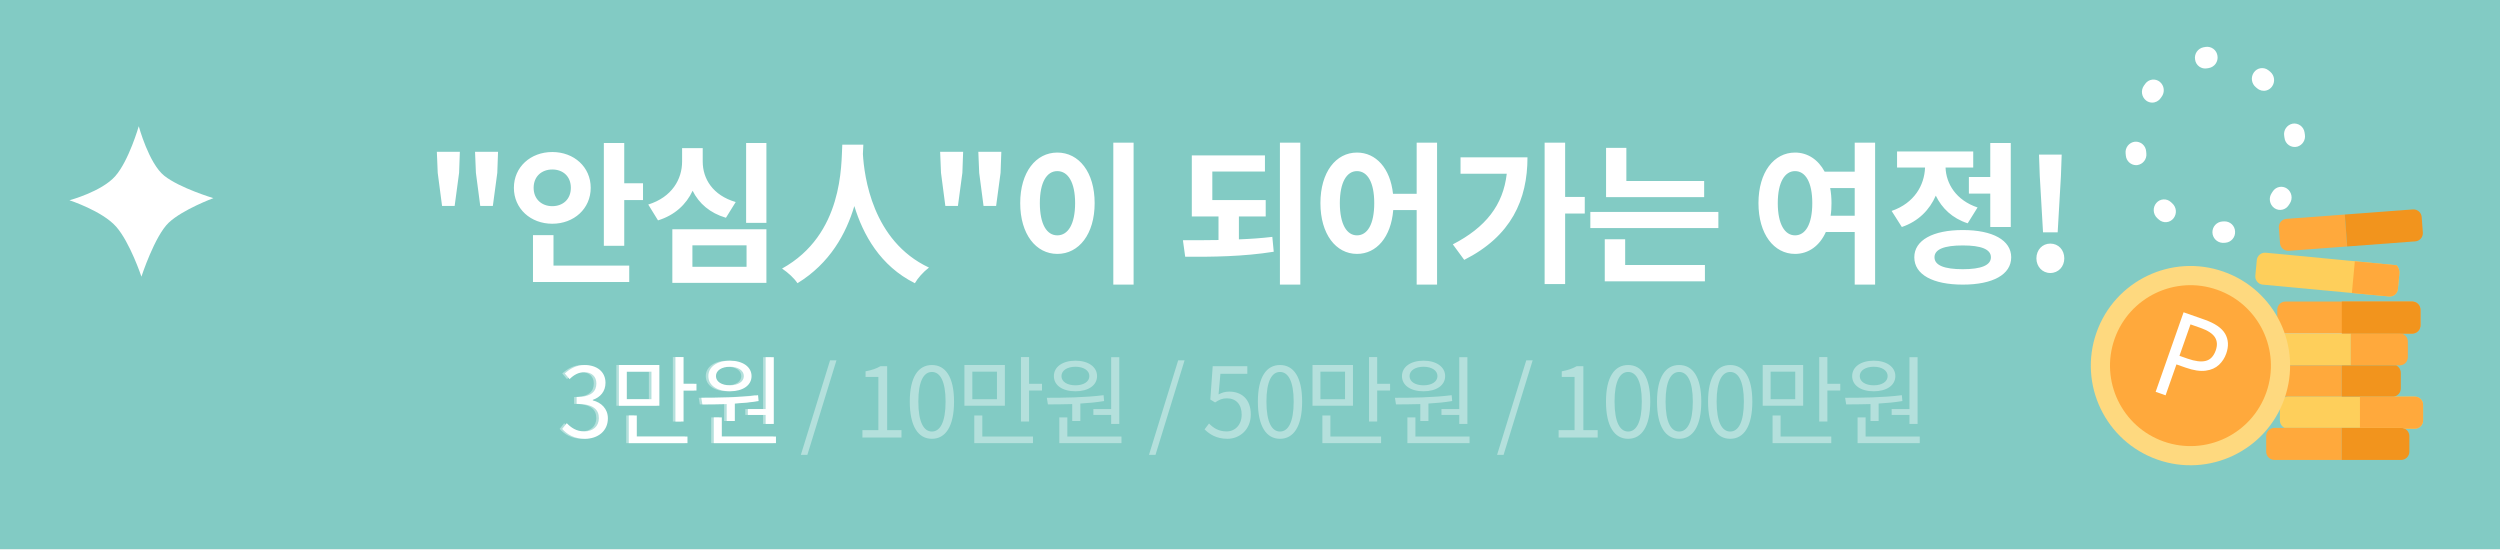
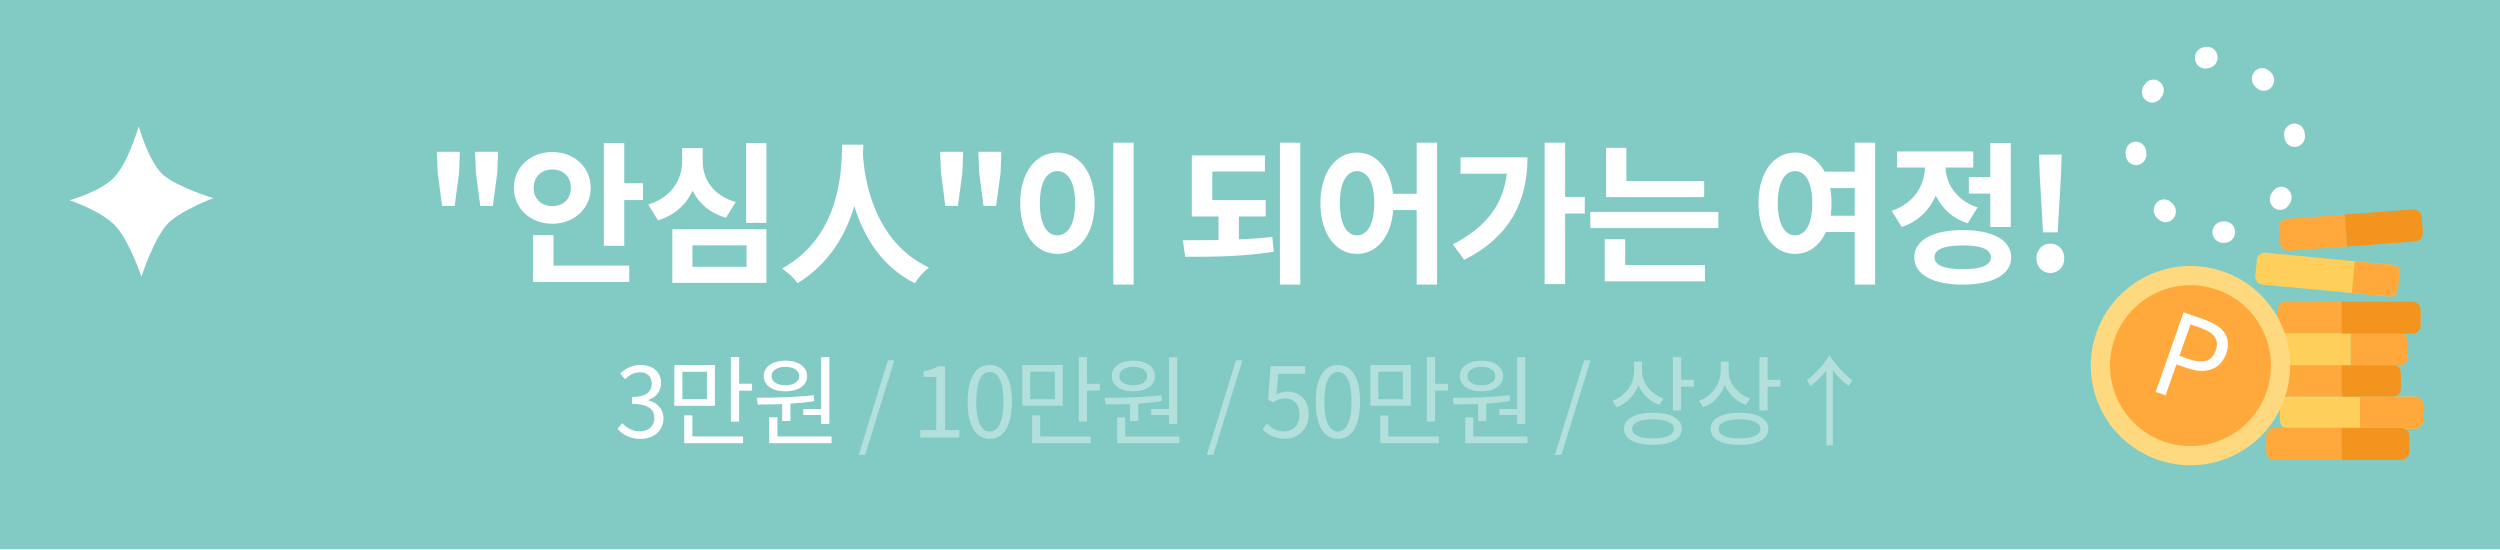
<svg xmlns="http://www.w3.org/2000/svg" width="360" height="79.067" viewBox="0 0 360 79.067">
  <g id="상단_이벤트" data-name="상단 이벤트" transform="translate(0 -55)">
    <g id="그룹_1031" data-name="그룹 1031">
      <rect id="사각형_518" data-name="사각형 518" width="360" height="62" transform="translate(0 55)" fill="#24b277" />
      <rect id="사각형_521" data-name="사각형 521" width="360" height="62" transform="translate(0 55)" fill="#24b277" />
      <path id="패스_610" data-name="패스 610" d="M0,0H360V79.067H0Z" transform="translate(0 55)" fill="#82cbc4" />
    </g>
    <g id="그룹_1079" data-name="그룹 1079" transform="translate(-93.504 -318.91)">
      <g id="그룹_1078" data-name="그룹 1078" transform="translate(399.586 380.645)">
        <path id="패스_1495" data-name="패스 1495" d="M267.392,659.521a1.447,1.447,0,0,0-2.1.133,1.58,1.58,0,0,0,.128,2.173c.083.075.166.151.25.224a1.447,1.447,0,0,0,2.092-.182,1.58,1.58,0,0,0-.176-2.17C267.524,659.64,267.458,659.58,267.392,659.521Z" transform="translate(-260.866 -637.155)" fill="#fff" />
        <path id="패스_1496" data-name="패스 1496" d="M262.288,608.084c.051-.072.1-.143.156-.213a1.579,1.579,0,0,0-.251-2.163,1.45,1.45,0,0,0-2.085.26c-.07.092-.137.185-.2.278a1.578,1.578,0,0,0,.307,2.154,1.444,1.444,0,0,0,.87.3A1.466,1.466,0,0,0,262.288,608.084Z" transform="translate(-257.259 -600.659)" fill="#fff" />
        <path id="패스_1497" data-name="패스 1497" d="M286.64,591.982a1.494,1.494,0,0,0-1.693-1.288c-.109.018-.219.037-.328.056a1.537,1.537,0,0,0-1.2,1.787,1.471,1.471,0,0,0,1.722,1.245l.258-.044A1.533,1.533,0,0,0,286.64,591.982Z" transform="translate(-273.406 -590.675)" fill="#fff" />
        <path id="패스_1498" data-name="패스 1498" d="M255.248,634.634a1.5,1.5,0,0,0-1.613-1.395,1.525,1.525,0,0,0-1.345,1.673c.01.114.021.229.034.343a1.505,1.505,0,0,0,1.459,1.364,1.434,1.434,0,0,0,.185-.01,1.528,1.528,0,0,0,1.306-1.706Q255.259,634.769,255.248,634.634Z" transform="translate(-252.284 -619.57)" fill="#fff" />
        <path id="패스_1499" data-name="패스 1499" d="M292.937,669c-.087,0-.174.008-.261.011a1.542,1.542,0,0,0,.027,3.079h.058c.11,0,.221-.008.331-.014a1.52,1.52,0,0,0,1.405-1.618A1.5,1.5,0,0,0,292.937,669Z" transform="translate(-278.728 -643.854)" fill="#fff" />
        <path id="패스_1500" data-name="패스 1500" d="M326.376,626.716c-.016-.114-.033-.228-.051-.341a1.492,1.492,0,0,0-1.711-1.263,1.534,1.534,0,0,0-1.217,1.774c.014.09.028.179.04.268a1.476,1.476,0,0,0,1.862,1.266A1.541,1.541,0,0,0,326.376,626.716Z" transform="translate(-300.552 -614.042)" fill="#fff" />
        <path id="패스_1501" data-name="패스 1501" d="M319.457,653.732a1.452,1.452,0,0,0-2.06.424c-.049.076-.1.151-.148.225a1.577,1.577,0,0,0,.362,2.145,1.438,1.438,0,0,0,1.245.225,1.48,1.48,0,0,0,.823-.6c.063-.094.126-.188.188-.283A1.576,1.576,0,0,0,319.457,653.732Z" transform="translate(-296.209 -633.311)" fill="#fff" />
        <path id="패스_1502" data-name="패스 1502" d="M311.8,602.925a1.58,1.58,0,0,0-.232-2.164c-.088-.073-.176-.144-.266-.214a1.449,1.449,0,0,0-2.08.3,1.577,1.577,0,0,0,.287,2.157c.069.054.136.109.2.164a1.445,1.445,0,0,0,1.32.284A1.481,1.481,0,0,0,311.8,602.925Z" transform="translate(-290.736 -597.165)" fill="#fff" />
      </g>
    </g>
    <text id="_안심人_이_되어가는_여정_" data-name="&quot;안심人&quot;이 되어가는 여정!" transform="translate(61 94)" fill="#fff" font-size="22" font-family="NotoSansCJKkr-Bold, Noto Sans CJK KR" font-weight="700" letter-spacing="-0.03em">
      <tspan x="0" y="0">"안심人"이 되어가는 여정!</tspan>
    </text>
    <g id="그룹_1103" data-name="그룹 1103" transform="translate(-276.163 -677.243)">
      <g id="그룹_1100" data-name="그룹 1100" transform="translate(600.927 762.393)">
        <g id="그룹_1091" data-name="그룹 1091" transform="translate(3.163 13.27)">
          <path id="패스_1516" data-name="패스 1516" d="M706.318,817.181v2.246a1.185,1.185,0,0,1-1.186,1.185h-18.25a1.225,1.225,0,0,1-.278-.033,1.187,1.187,0,0,1-.906-1.152v-2.246A1.185,1.185,0,0,1,686.883,816h18.25A1.185,1.185,0,0,1,706.318,817.181Z" transform="translate(-685.698 -815.997)" fill="#ffa93c" />
        </g>
        <g id="그룹_1092" data-name="그룹 1092" transform="translate(1.346 17.852)">
          <path id="패스_1517" data-name="패스 1517" d="M690.773,834.539v4.582H679.542a1.165,1.165,0,0,1-.5-.111,1.182,1.182,0,0,1-.685-1.073v-2.245a1.185,1.185,0,0,1,1.184-1.186h1.539a1.223,1.223,0,0,0,.278.033Z" transform="translate(-678.358 -834.506)" fill="#fecf5b" />
          <path id="패스_1518" data-name="패스 1518" d="M706.346,834.539H689.637a1.223,1.223,0,0,1-.278-.033H706.07A1.207,1.207,0,0,1,706.346,834.539Z" transform="translate(-686.636 -834.506)" fill="#fee8b4" />
        </g>
        <g id="그룹_1093" data-name="그룹 1093" transform="translate(0.333 22.356)">
          <path id="패스_1519" data-name="패스 1519" d="M693.833,857.3a1.2,1.2,0,0,1-.133.008H675.45a1.185,1.185,0,0,1-1.184-1.186v-2.245a1.185,1.185,0,0,1,1.184-1.184h.514a1.165,1.165,0,0,0,.5.111h9.924v4.5Z" transform="translate(-674.266 -852.697)" fill="#ffa93c" />
        </g>
        <g id="그룹_1094" data-name="그룹 1094" transform="translate(3.541 26.963)">
          <path id="패스_1520" data-name="패스 1520" d="M707.846,872.493v2.243a1.186,1.186,0,0,1-1.186,1.186h-1.476a1.155,1.155,0,0,0-.5-.111H687.909a1.186,1.186,0,0,1-.683-1.075v-2.243a1.184,1.184,0,0,1,1.051-1.178,1.146,1.146,0,0,1,.133-.008h18.25A1.185,1.185,0,0,1,707.846,872.493Z" transform="translate(-687.226 -871.307)" fill="#fecf5b" />
        </g>
        <g id="그룹_1095" data-name="그룹 1095" transform="translate(1.566 31.466)">
          <path id="패스_1521" data-name="패스 1521" d="M690.133,889.5v4.615h-9.7a1.186,1.186,0,0,1-1.185-1.186v-2.245a1.185,1.185,0,0,1,1.185-1.184Z" transform="translate(-679.245 -889.499)" fill="#ffa93c" />
        </g>
        <g id="그룹_1097" data-name="그룹 1097" transform="translate(3.393 0)">
          <g id="그룹_1096" data-name="그룹 1096" transform="translate(0 0.739)">
            <path id="패스_1522" data-name="패스 1522" d="M696.118,765.378l.345,4.6-8.4.63a1.188,1.188,0,0,1-1.27-1.094l-.168-2.239a1.185,1.185,0,0,1,1.092-1.27Z" transform="translate(-686.627 -765.378)" fill="#ffa93c" />
          </g>
          <path id="패스_1523" data-name="패스 1523" d="M736.039,763.489l.168,2.239A1.187,1.187,0,0,1,735.115,767l-9.8.735-.345-4.6,9.8-.735A1.185,1.185,0,0,1,736.039,763.489Z" transform="translate(-715.474 -762.393)" fill="#f2941d" />
        </g>
        <g id="그룹_1099" data-name="그룹 1099" transform="translate(0 6.238)">
          <g id="그룹_1098" data-name="그룹 1098">
            <path id="패스_1524" data-name="패스 1524" d="M693.665,790.586l-.209,2.235a1.187,1.187,0,0,1-1.291,1.07l-18.171-1.7a1.186,1.186,0,0,1-1.069-1.291l.209-2.235a1.186,1.186,0,0,1,1.29-1.07l2.476.232s17.029,1.637,16.367,1.572A1.53,1.53,0,0,1,693.665,790.586Z" transform="translate(-672.921 -787.591)" fill="#fecf5b" />
          </g>
          <path id="패스_1525" data-name="패스 1525" d="M735.937,794.374l-.209,2.235a1.187,1.187,0,0,1-1.291,1.07l-5.337-.5.426-4.555,6.012.563A1.531,1.531,0,0,1,735.937,794.374Z" transform="translate(-715.193 -791.379)" fill="#ffa93c" />
        </g>
        <path id="패스_1526" data-name="패스 1526" d="M736.714,835.791v2.245a1.185,1.185,0,0,1-1.186,1.184h-7.019v-4.582H735.8A1.186,1.186,0,0,1,736.714,835.791Z" transform="translate(-714.747 -816.753)" fill="#ffa93c" />
        <path id="패스_1527" data-name="패스 1527" d="M723.228,820.612V816h10.144a1.185,1.185,0,0,1,1.186,1.184v2.246a1.185,1.185,0,0,1-1.186,1.185Z" transform="translate(-710.774 -802.727)" fill="#f2941d" />
        <path id="패스_1528" data-name="패스 1528" d="M732.96,890.683v2.245a1.186,1.186,0,0,1-1.186,1.186h-8.546V889.5h8.546a1.155,1.155,0,0,1,.5.111A1.18,1.18,0,0,1,732.96,890.683Z" transform="translate(-710.774 -858.033)" fill="#f2941d" />
        <path id="패스_1529" data-name="패스 1529" d="M731.727,854.22v2.245a1.184,1.184,0,0,1-1.052,1.178h-7.446v-4.5h7.815A1.185,1.185,0,0,1,731.727,854.22Z" transform="translate(-710.774 -830.68)" fill="#f2941d" />
        <path id="패스_1530" data-name="패스 1530" d="M742.882,872.493v2.243a1.186,1.186,0,0,1-1.186,1.186h-1.476a1.155,1.155,0,0,0-.5-.111H733.79v-4.5H741.7A1.185,1.185,0,0,1,742.882,872.493Z" transform="translate(-718.721 -844.344)" fill="#ffa93c" />
      </g>
      <g id="그룹_1102" data-name="그룹 1102" transform="translate(577.24 770.544)">
        <g id="그룹_1101" data-name="그룹 1101" transform="translate(0 0)">
          <path id="패스_1531" data-name="패스 1531" d="M605.125,814.418a14.346,14.346,0,1,1-8.784-18.288A14.346,14.346,0,0,1,605.125,814.418Z" transform="translate(-577.24 -795.317)" fill="#fed97f" />
          <path id="패스_1532" data-name="패스 1532" d="M610.916,821.9a11.584,11.584,0,1,1-7.094-14.767A11.584,11.584,0,0,1,610.916,821.9Z" transform="translate(-585.636 -803.712)" fill="#ffa93c" />
        </g>
        <text id="P" transform="translate(7.775 17.575) rotate(19.343)" fill="#fff" font-size="17" font-family="SegoeUI, Segoe UI">
          <tspan x="0" y="0">P</tspan>
        </text>
      </g>
    </g>
-     <text id="_3만원_10만원_50만원_1000만원" data-name="3만원 / 10만원 / 50만원 / 1000만원" transform="translate(180 118)" fill="#fff" font-size="14" font-family="NotoSansCJKkr-Medium, Noto Sans CJK KR" font-weight="500" letter-spacing="-0.03em" opacity="0.4">
-       <tspan x="-99.82" y="0">3만원 / 10만원 / 50만원 / 1000만원</tspan>
+     <text id="_3만원_10만원_50만원_상상_" data-name="3만원 / 10만원 / 50만원 / 상상↑" transform="translate(180 118)" fill="#fff" font-size="14" font-family="NotoSansCJKkr-Medium, Noto Sans CJK KR" font-weight="500" letter-spacing="-0.03em" opacity="0.4">
+       <tspan x="-91.49" y="0">3만원 / 10만원 / 50만원 / 상상↑</tspan>
    </text>
-     <text id="_3만원" data-name="3만원" transform="translate(97 118)" fill="#fff" font-size="14" font-family="NotoSansCJKkr-Medium, Noto Sans CJK KR" font-weight="500" letter-spacing="-0.03em">
+     <text id="_3만원" data-name="3만원" transform="translate(105 118)" fill="#fff" font-size="14" font-family="NotoSansCJKkr-Medium, Noto Sans CJK KR" font-weight="500" letter-spacing="-0.03em">
      <tspan x="-16.45" y="0">3만원</tspan>
    </text>
    <path id="패스_1533" data-name="패스 1533" d="M1283.624,461.9s-4.385,1.619-6.414,3.517-3.949,7.789-3.949,7.789-1.648-4.94-3.643-7.2-6.721-3.8-6.721-3.8,4.626-1.24,6.59-3.464,3.391-7.2,3.391-7.2,1.452,5.371,3.677,7.139S1283.624,461.9,1283.624,461.9Z" transform="translate(-1252.896 -378.368)" fill="#fff" />
  </g>
</svg>
